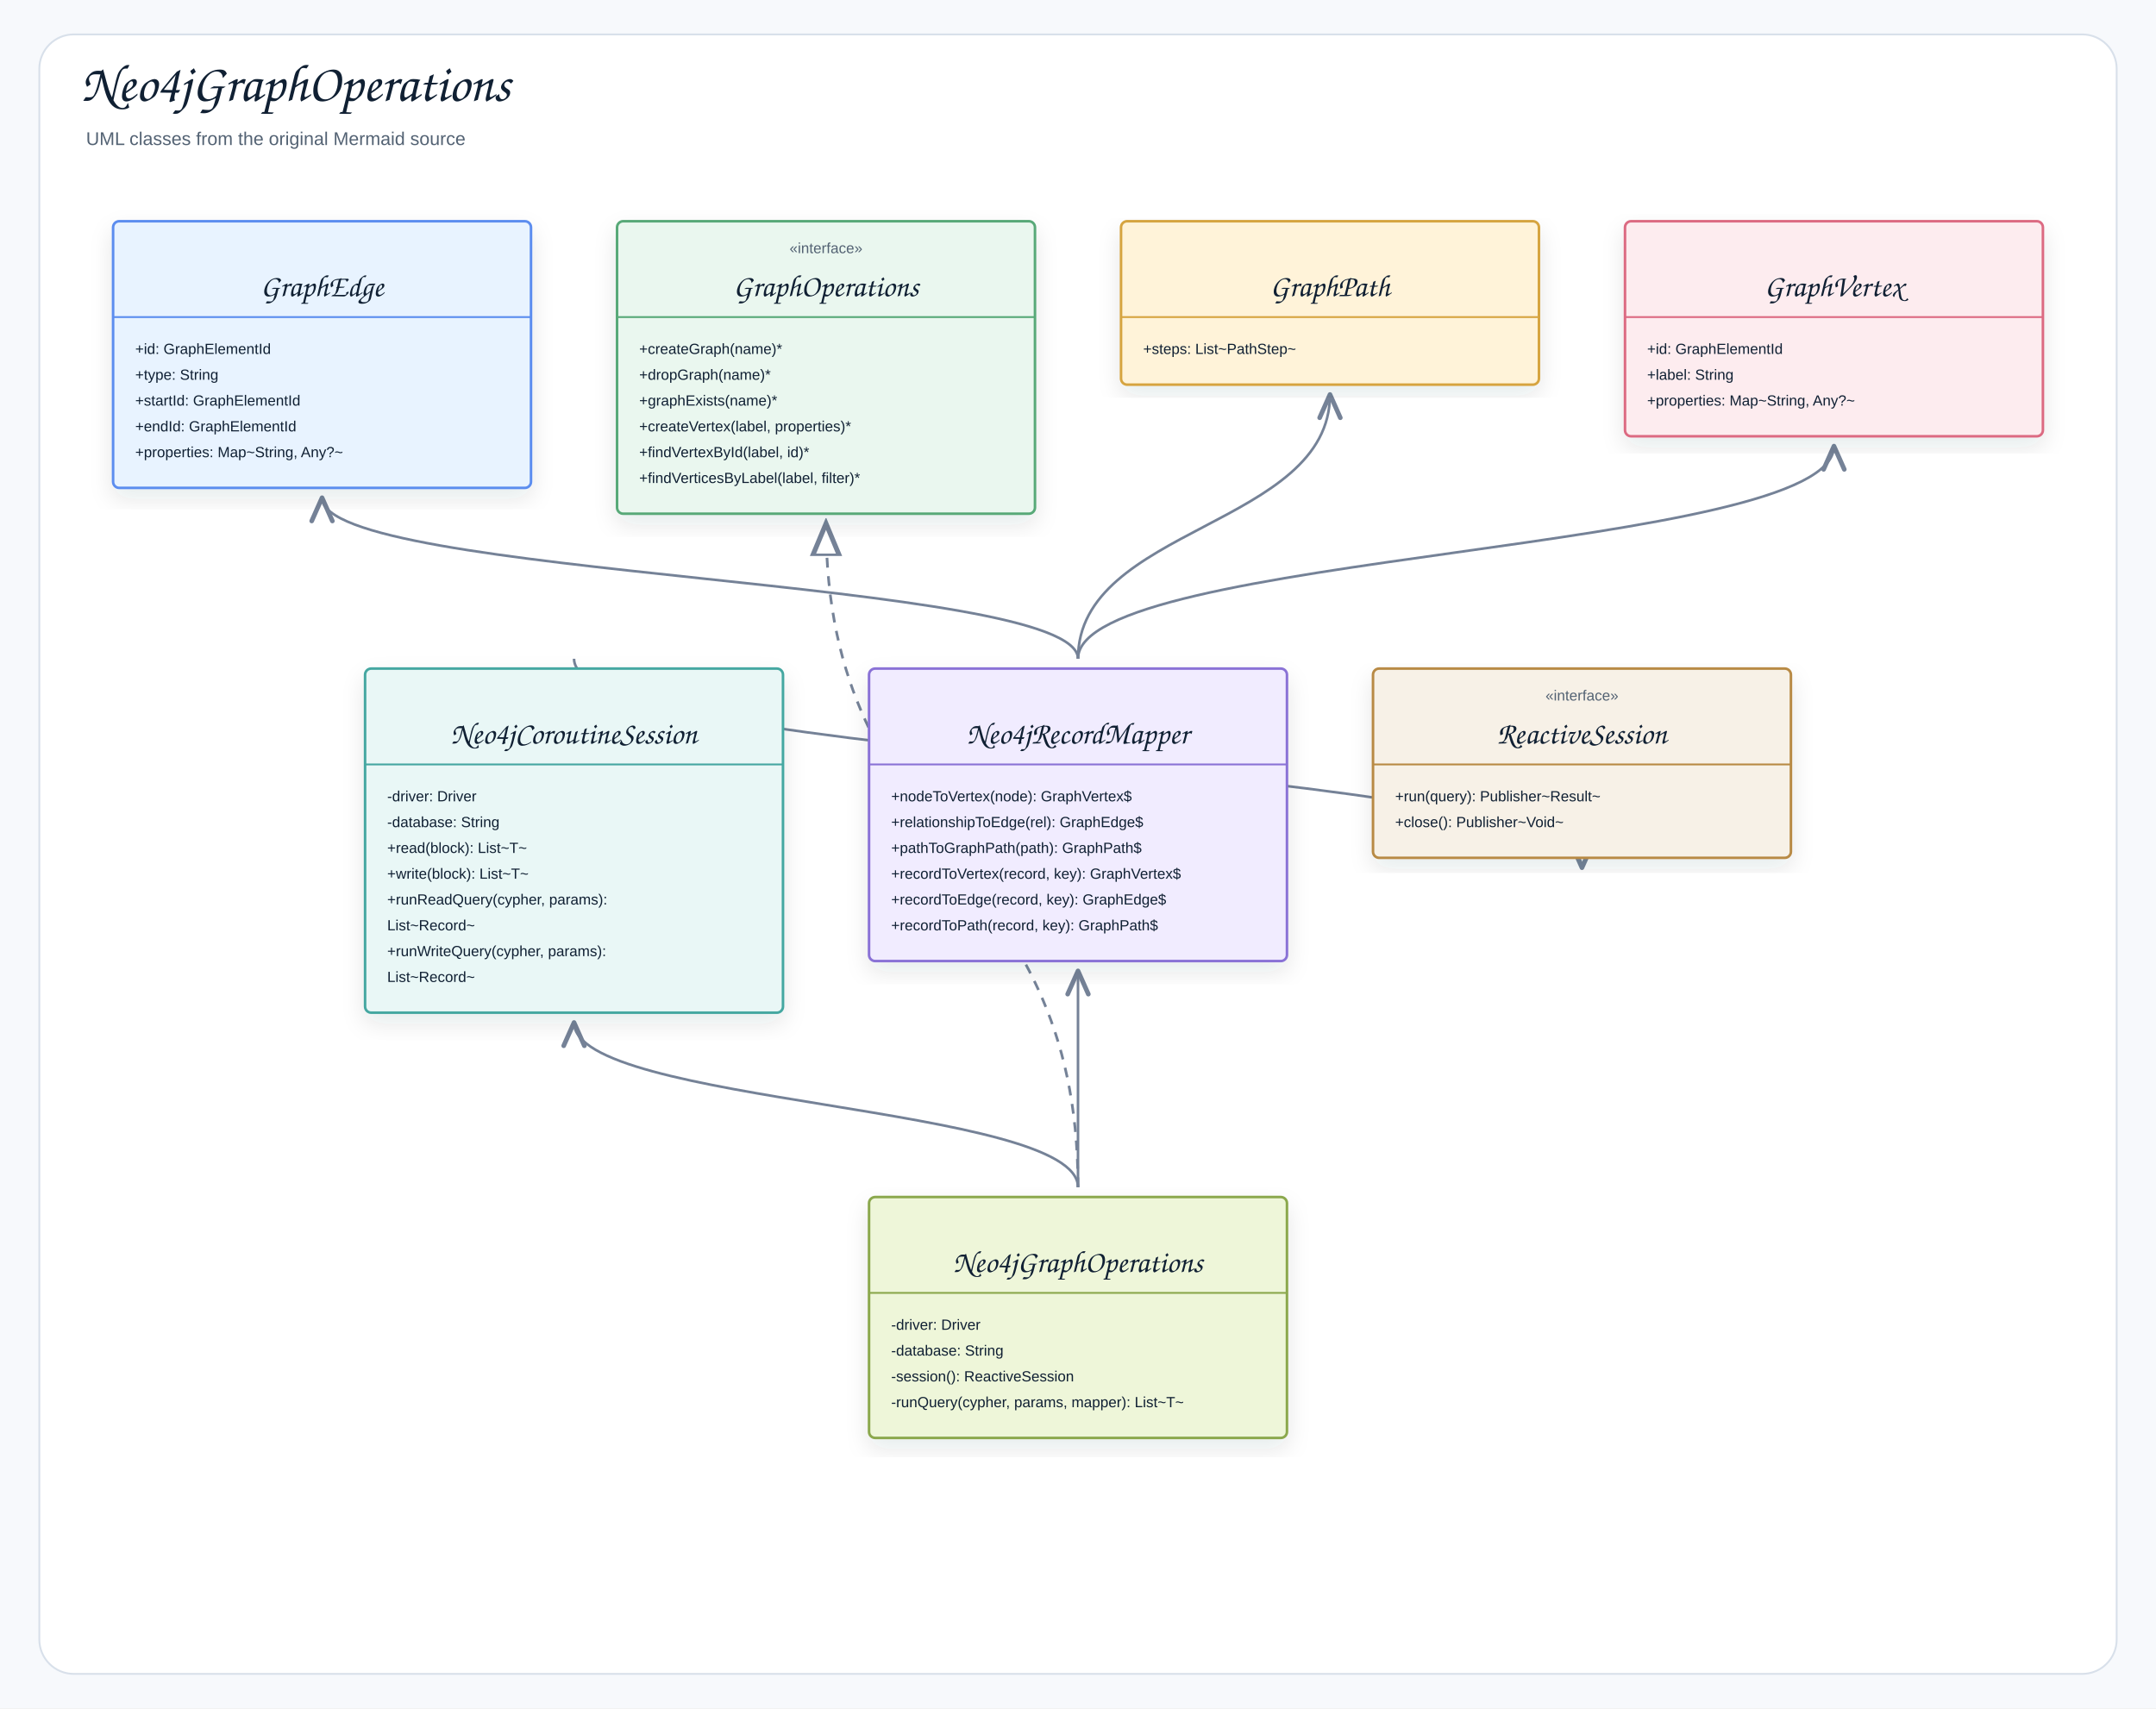
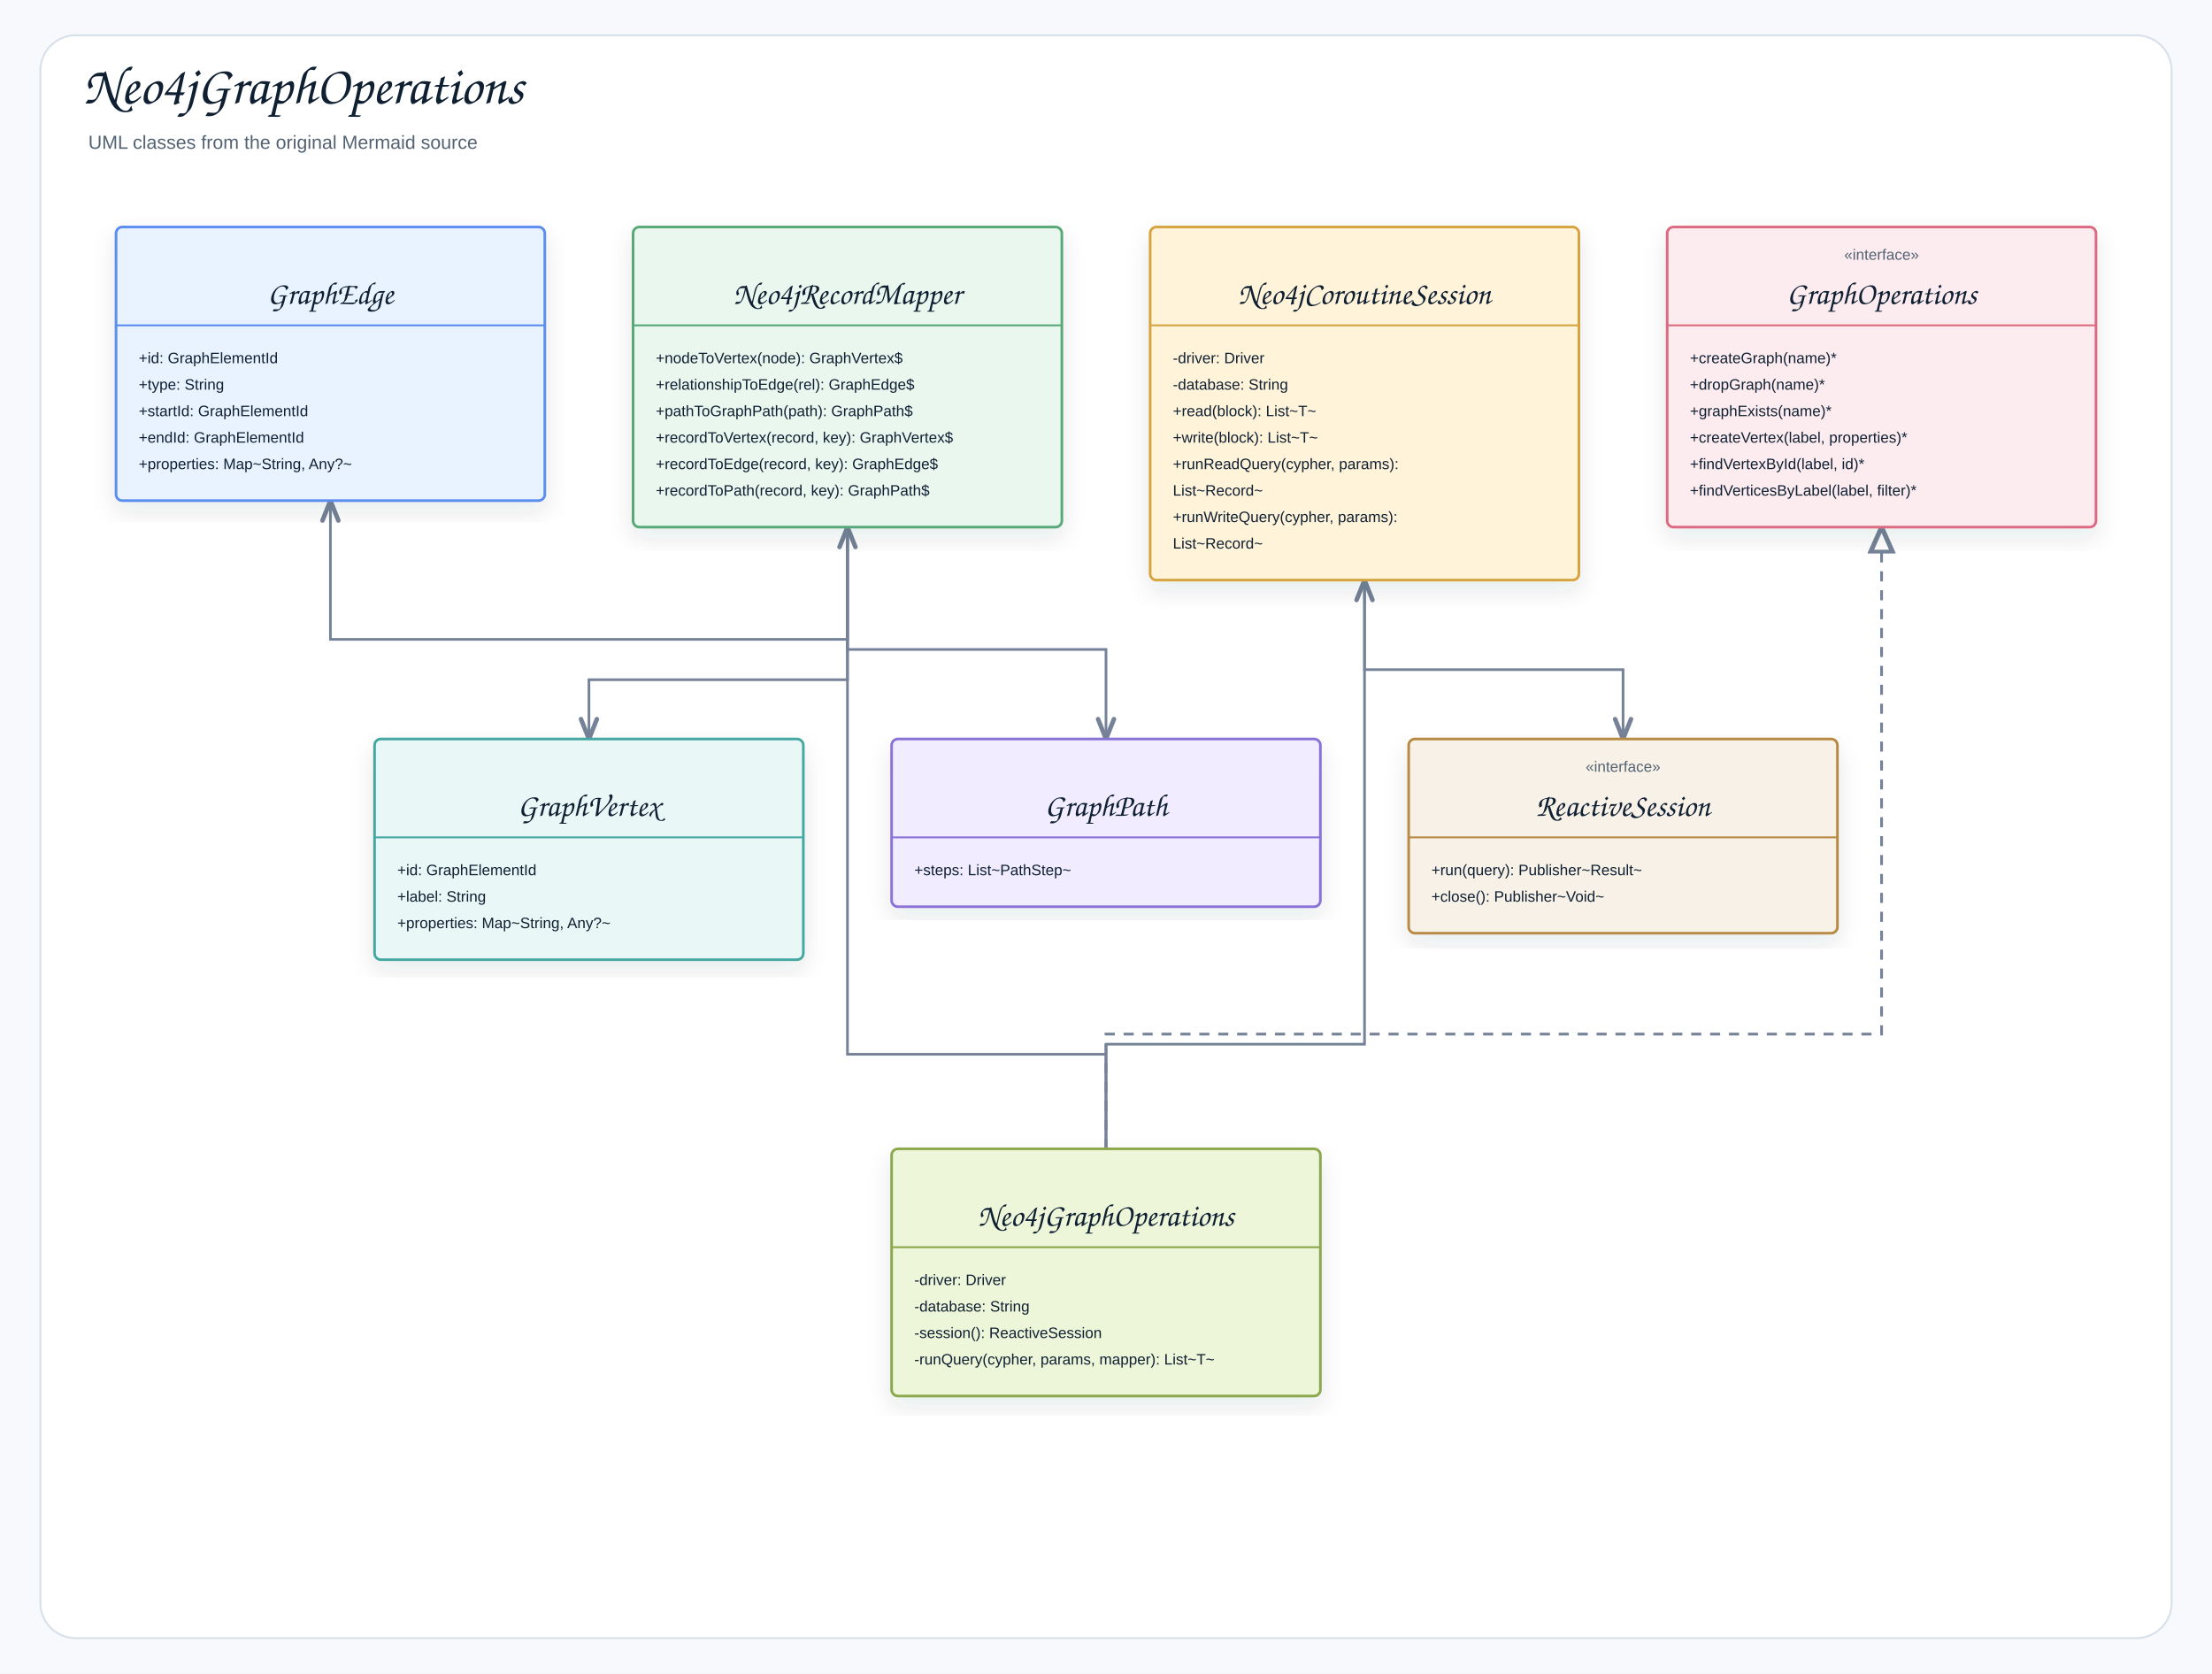
- <svg xmlns="http://www.w3.org/2000/svg" width="1754" height="1390" viewBox="0 0 1754 1390" role="img" aria-label="Neo4jGraphOperations">
+ <svg xmlns="http://www.w3.org/2000/svg" width="1754" height="1327" viewBox="0 0 1754 1327" role="img" aria-label="Neo4jGraphOperations">
  <defs>
    <filter id="shadow" x="-8%" y="-8%" width="116%" height="116%">
      <feDropShadow dx="0" dy="8" stdDeviation="9" flood-color="#1f2937" flood-opacity="0.10" />
    </filter>
-     <marker id="openArrow" markerWidth="12" markerHeight="10" refX="10" refY="5" orient="auto" markerUnits="strokeWidth">
-       <path d="M 1 1 L 10 5 L 1 9" fill="none" stroke="#758297" stroke-width="1.8" stroke-linecap="round" stroke-linejoin="round" />
+     <marker id="openArrow" markerWidth="10" markerHeight="8" refX="8.5" refY="4" orient="auto" markerUnits="strokeWidth">
+       <path d="M 1 1 L 8.5 4 L 1 7" fill="none" stroke="#758297" stroke-width="1.7" stroke-linecap="round" stroke-linejoin="round" />
    </marker>
-     <marker id="inherit" markerWidth="14" markerHeight="12" refX="12" refY="6" orient="auto" markerUnits="strokeWidth">
-       <path d="M 0 1 L 12 6 L 0 11 Z" fill="#ffffff" stroke="#758297" stroke-width="1.8" />
+     <marker id="inherit" markerWidth="11" markerHeight="10" refX="9.5" refY="5" orient="auto" markerUnits="strokeWidth">
+       <path d="M 0.5 1 L 9.5 5 L 0.5 9 Z" fill="#ffffff" stroke="#758297" stroke-width="1.7" />
    </marker>
    <style>
    .canvas{fill:#f7f9fc}.frame{fill:#fff;stroke:#d8e0ea;stroke-width:1.5}
    .title{font-family:"Architects Daughter","Comic Sans MS","Comic Sans",cursive;font-size:43px;font-weight:400;fill:#102033}
    .subtitle{font-family:"Comic Sans MS","Comic Sans","Comic Neue",Arial,sans-serif;font-size:15px;font-weight:400;fill:#536273}
    .label{font-family:"Architects Daughter","Comic Sans MS","Comic Sans",cursive;font-size:25px;font-weight:400;fill:#102033}
    .smallLabel{font-family:"Architects Daughter","Comic Sans MS","Comic Sans",cursive;font-size:21px;font-weight:400;fill:#102033}
    .mono{font-family:"Comic Sans MS","Comic Sans","Comic Neue",Arial,sans-serif;font-size:12px;font-weight:400;fill:#102033}
    .small{font-family:"Comic Sans MS","Comic Sans","Comic Neue",Arial,sans-serif;font-size:12px;font-weight:400;fill:#536273}
    .strong{font-family:"Comic Sans MS","Comic Sans","Comic Neue",Arial,sans-serif;font-size:13px;font-weight:400;fill:#102033}
    .card{stroke-width:2.1;filter:url(#shadow)}.compartment{stroke-width:1.5;fill:none}
    .line{stroke:#758297;stroke-width:2.1;fill:none;marker-end:url(#openArrow)}
    .plainLine{stroke:#758297;stroke-width:2.1;fill:none}
    .dashed{stroke:#758297;stroke-width:2.1;stroke-dasharray:7 6;fill:none;marker-end:url(#openArrow)}
    .inheritLine{stroke:#758297;stroke-width:2.2;fill:none;marker-end:url(#inherit)}
    .implLine{stroke:#758297;stroke-width:2.2;stroke-dasharray:8 7;fill:none;marker-end:url(#inherit)}
  </style>
  </defs>
-   <rect class="canvas" width="1754" height="1390" />
-   <rect class="frame" x="32" y="28" width="1690" height="1334" rx="28" />
+   <rect class="canvas" width="1754" height="1327" />
+   <rect class="frame" x="32" y="28" width="1690" height="1271" rx="28" />
  <text class="title" x="66" y="82">Neo4jGraphOperations</text>
  <text class="subtitle" x="70" y="118">UML classes from the original Mermaid source</text>
-   <path class="line" d="M877 536 C877 428.5 1082 428.5 1082 321" />
-   <path class="line" d="M877 536 C877 470.5 262 470.5 262 405" />
-   <path class="line" d="M877 536 C877 449.5 1492 449.5 1492 363" />
-   <path class="line" d="M467 536 C467 621 1287 621 1287 706" />
-   <path class="line" d="M877 966 C877 878 877 878 877 790" />
-   <path class="line" d="M877 966 C877 899 467 899 467 832" />
-   <path class="implLine" d="M877 966 C877 696 672 696 672 426" />
+   <path class="line" d="M672 418 L672 515 L877 515 L877 586" />
+   <path class="line" d="M672 180 L672 507 L262 507 L262 397" />
+   <path class="line" d="M672 418 L672 539 L467 539 L467 586" />
+   <path class="line" d="M1082 460 L1082 531 L1287 531 L1287 586" />
+   <path class="line" d="M877 911 L877 836 L672 836 L672 418" />
+   <path class="line" d="M877 911 L877 828 L1082 828 L1082 460" />
+   <path class="implLine" d="M877 911 L877 820 L1492 820 L1492 418" />
  <g transform="translate(92,180)">
    <rect class="card" x="0" y="0" width="340" height="217" rx="5" fill="#E8F3FF" stroke="#5B8DEF" />
    <line class="compartment" x1="0" y1="78" x2="340" y2="78" stroke="#5B8DEF" />
    <text class="small" x="170" y="26" text-anchor="middle" />
    <text class="label" x="170" y="61" text-anchor="middle">GraphEdge</text>
    <text class="mono" x="18" y="108">+id: GraphElementId</text>
    <text class="mono" x="18" y="129">+type: String</text>
    <text class="mono" x="18" y="150">+startId: GraphElementId</text>
    <text class="mono" x="18" y="171">+endId: GraphElementId</text>
    <text class="mono" x="18" y="192">+properties: Map~String, Any?~</text>
  </g>
  <g transform="translate(502,180)">
    <rect class="card" x="0" y="0" width="340" height="238" rx="5" fill="#EAF7EF" stroke="#58A978" />
    <line class="compartment" x1="0" y1="78" x2="340" y2="78" stroke="#58A978" />
-     <text class="small" x="170" y="26" text-anchor="middle">«interface»</text>
-     <text class="label" x="170" y="61" text-anchor="middle">GraphOperations</text>
-     <text class="mono" x="18" y="108">+createGraph(name)*</text>
-     <text class="mono" x="18" y="129">+dropGraph(name)*</text>
-     <text class="mono" x="18" y="150">+graphExists(name)*</text>
-     <text class="mono" x="18" y="171">+createVertex(label, properties)*</text>
-     <text class="mono" x="18" y="192">+findVertexById(label, id)*</text>
-     <text class="mono" x="18" y="213">+findVerticesByLabel(label, filter)*</text>
+     <text class="small" x="170" y="26" text-anchor="middle" />
+     <text class="label" x="170" y="61" text-anchor="middle">Neo4jRecordMapper</text>
+     <text class="mono" x="18" y="108">+nodeToVertex(node): GraphVertex$</text>
+     <text class="mono" x="18" y="129">+relationshipToEdge(rel): GraphEdge$</text>
+     <text class="mono" x="18" y="150">+pathToGraphPath(path): GraphPath$</text>
+     <text class="mono" x="18" y="171">+recordToVertex(record, key): GraphVertex$</text>
+     <text class="mono" x="18" y="192">+recordToEdge(record, key): GraphEdge$</text>
+     <text class="mono" x="18" y="213">+recordToPath(record, key): GraphPath$</text>
  </g>
  <g transform="translate(912,180)">
-     <rect class="card" x="0" y="0" width="340" height="133" rx="5" fill="#FFF3D9" stroke="#D6A441" />
+     <rect class="card" x="0" y="0" width="340" height="280" rx="5" fill="#FFF3D9" stroke="#D6A441" />
    <line class="compartment" x1="0" y1="78" x2="340" y2="78" stroke="#D6A441" />
-     <text class="small" x="170" y="26" text-anchor="middle" />
-     <text class="label" x="170" y="61" text-anchor="middle">GraphPath</text>
-     <text class="mono" x="18" y="108">+steps: List~PathStep~</text>
-   </g>
-   <g transform="translate(1322,180)">
-     <rect class="card" x="0" y="0" width="340" height="175" rx="5" fill="#FDECEF" stroke="#DC6B82" />
-     <line class="compartment" x1="0" y1="78" x2="340" y2="78" stroke="#DC6B82" />
-     <text class="small" x="170" y="26" text-anchor="middle" />
-     <text class="label" x="170" y="61" text-anchor="middle">GraphVertex</text>
-     <text class="mono" x="18" y="108">+id: GraphElementId</text>
-     <text class="mono" x="18" y="129">+label: String</text>
-     <text class="mono" x="18" y="150">+properties: Map~String, Any?~</text>
-   </g>
-   <g transform="translate(297,544)">
-     <rect class="card" x="0" y="0" width="340" height="280" rx="5" fill="#E9F7F6" stroke="#45A7A1" />
-     <line class="compartment" x1="0" y1="78" x2="340" y2="78" stroke="#45A7A1" />
    <text class="small" x="170" y="26" text-anchor="middle" />
    <text class="label" x="170" y="61" text-anchor="middle">Neo4jCoroutineSession</text>
    <text class="mono" x="18" y="108">-driver: Driver</text>
    <text class="mono" x="18" y="129">-database: String</text>
    <text class="mono" x="18" y="150">+read(block): List~T~</text>
    <text class="mono" x="18" y="171">+write(block): List~T~</text>
    <text class="mono" x="18" y="192">+runReadQuery(cypher, params):</text>
    <text class="mono" x="18" y="213">List~Record~</text>
    <text class="mono" x="18" y="234">+runWriteQuery(cypher, params):</text>
    <text class="mono" x="18" y="255">List~Record~</text>
  </g>
-   <g transform="translate(707,544)">
-     <rect class="card" x="0" y="0" width="340" height="238" rx="5" fill="#F1ECFF" stroke="#8A72D6" />
+   <g transform="translate(1322,180)">
+     <rect class="card" x="0" y="0" width="340" height="238" rx="5" fill="#FDECEF" stroke="#DC6B82" />
+     <line class="compartment" x1="0" y1="78" x2="340" y2="78" stroke="#DC6B82" />
+     <text class="small" x="170" y="26" text-anchor="middle">«interface»</text>
+     <text class="label" x="170" y="61" text-anchor="middle">GraphOperations</text>
+     <text class="mono" x="18" y="108">+createGraph(name)*</text>
+     <text class="mono" x="18" y="129">+dropGraph(name)*</text>
+     <text class="mono" x="18" y="150">+graphExists(name)*</text>
+     <text class="mono" x="18" y="171">+createVertex(label, properties)*</text>
+     <text class="mono" x="18" y="192">+findVertexById(label, id)*</text>
+     <text class="mono" x="18" y="213">+findVerticesByLabel(label, filter)*</text>
+   </g>
+   <g transform="translate(297,586)">
+     <rect class="card" x="0" y="0" width="340" height="175" rx="5" fill="#E9F7F6" stroke="#45A7A1" />
+     <line class="compartment" x1="0" y1="78" x2="340" y2="78" stroke="#45A7A1" />
+     <text class="small" x="170" y="26" text-anchor="middle" />
+     <text class="label" x="170" y="61" text-anchor="middle">GraphVertex</text>
+     <text class="mono" x="18" y="108">+id: GraphElementId</text>
+     <text class="mono" x="18" y="129">+label: String</text>
+     <text class="mono" x="18" y="150">+properties: Map~String, Any?~</text>
+   </g>
+   <g transform="translate(707,586)">
+     <rect class="card" x="0" y="0" width="340" height="133" rx="5" fill="#F1ECFF" stroke="#8A72D6" />
    <line class="compartment" x1="0" y1="78" x2="340" y2="78" stroke="#8A72D6" />
    <text class="small" x="170" y="26" text-anchor="middle" />
-     <text class="label" x="170" y="61" text-anchor="middle">Neo4jRecordMapper</text>
-     <text class="mono" x="18" y="108">+nodeToVertex(node): GraphVertex$</text>
-     <text class="mono" x="18" y="129">+relationshipToEdge(rel): GraphEdge$</text>
-     <text class="mono" x="18" y="150">+pathToGraphPath(path): GraphPath$</text>
-     <text class="mono" x="18" y="171">+recordToVertex(record, key): GraphVertex$</text>
-     <text class="mono" x="18" y="192">+recordToEdge(record, key): GraphEdge$</text>
-     <text class="mono" x="18" y="213">+recordToPath(record, key): GraphPath$</text>
+     <text class="label" x="170" y="61" text-anchor="middle">GraphPath</text>
+     <text class="mono" x="18" y="108">+steps: List~PathStep~</text>
  </g>
-   <g transform="translate(1117,544)">
+   <g transform="translate(1117,586)">
    <rect class="card" x="0" y="0" width="340" height="154" rx="5" fill="#F7F1E7" stroke="#B88A44" />
    <line class="compartment" x1="0" y1="78" x2="340" y2="78" stroke="#B88A44" />
    <text class="small" x="170" y="26" text-anchor="middle">«interface»</text>
    <text class="label" x="170" y="61" text-anchor="middle">ReactiveSession</text>
    <text class="mono" x="18" y="108">+run(query): Publisher~Result~</text>
    <text class="mono" x="18" y="129">+close(): Publisher~Void~</text>
  </g>
-   <g transform="translate(707,974)">
+   <g transform="translate(707,911)">
    <rect class="card" x="0" y="0" width="340" height="196" rx="5" fill="#EEF6D9" stroke="#8BA84D" />
    <line class="compartment" x1="0" y1="78" x2="340" y2="78" stroke="#8BA84D" />
    <text class="small" x="170" y="26" text-anchor="middle" />
    <text class="label" x="170" y="61" text-anchor="middle">Neo4jGraphOperations</text>
    <text class="mono" x="18" y="108">-driver: Driver</text>
    <text class="mono" x="18" y="129">-database: String</text>
    <text class="mono" x="18" y="150">-session(): ReactiveSession</text>
    <text class="mono" x="18" y="171">-runQuery(cypher, params, mapper): List~T~</text>
  </g>
</svg>
